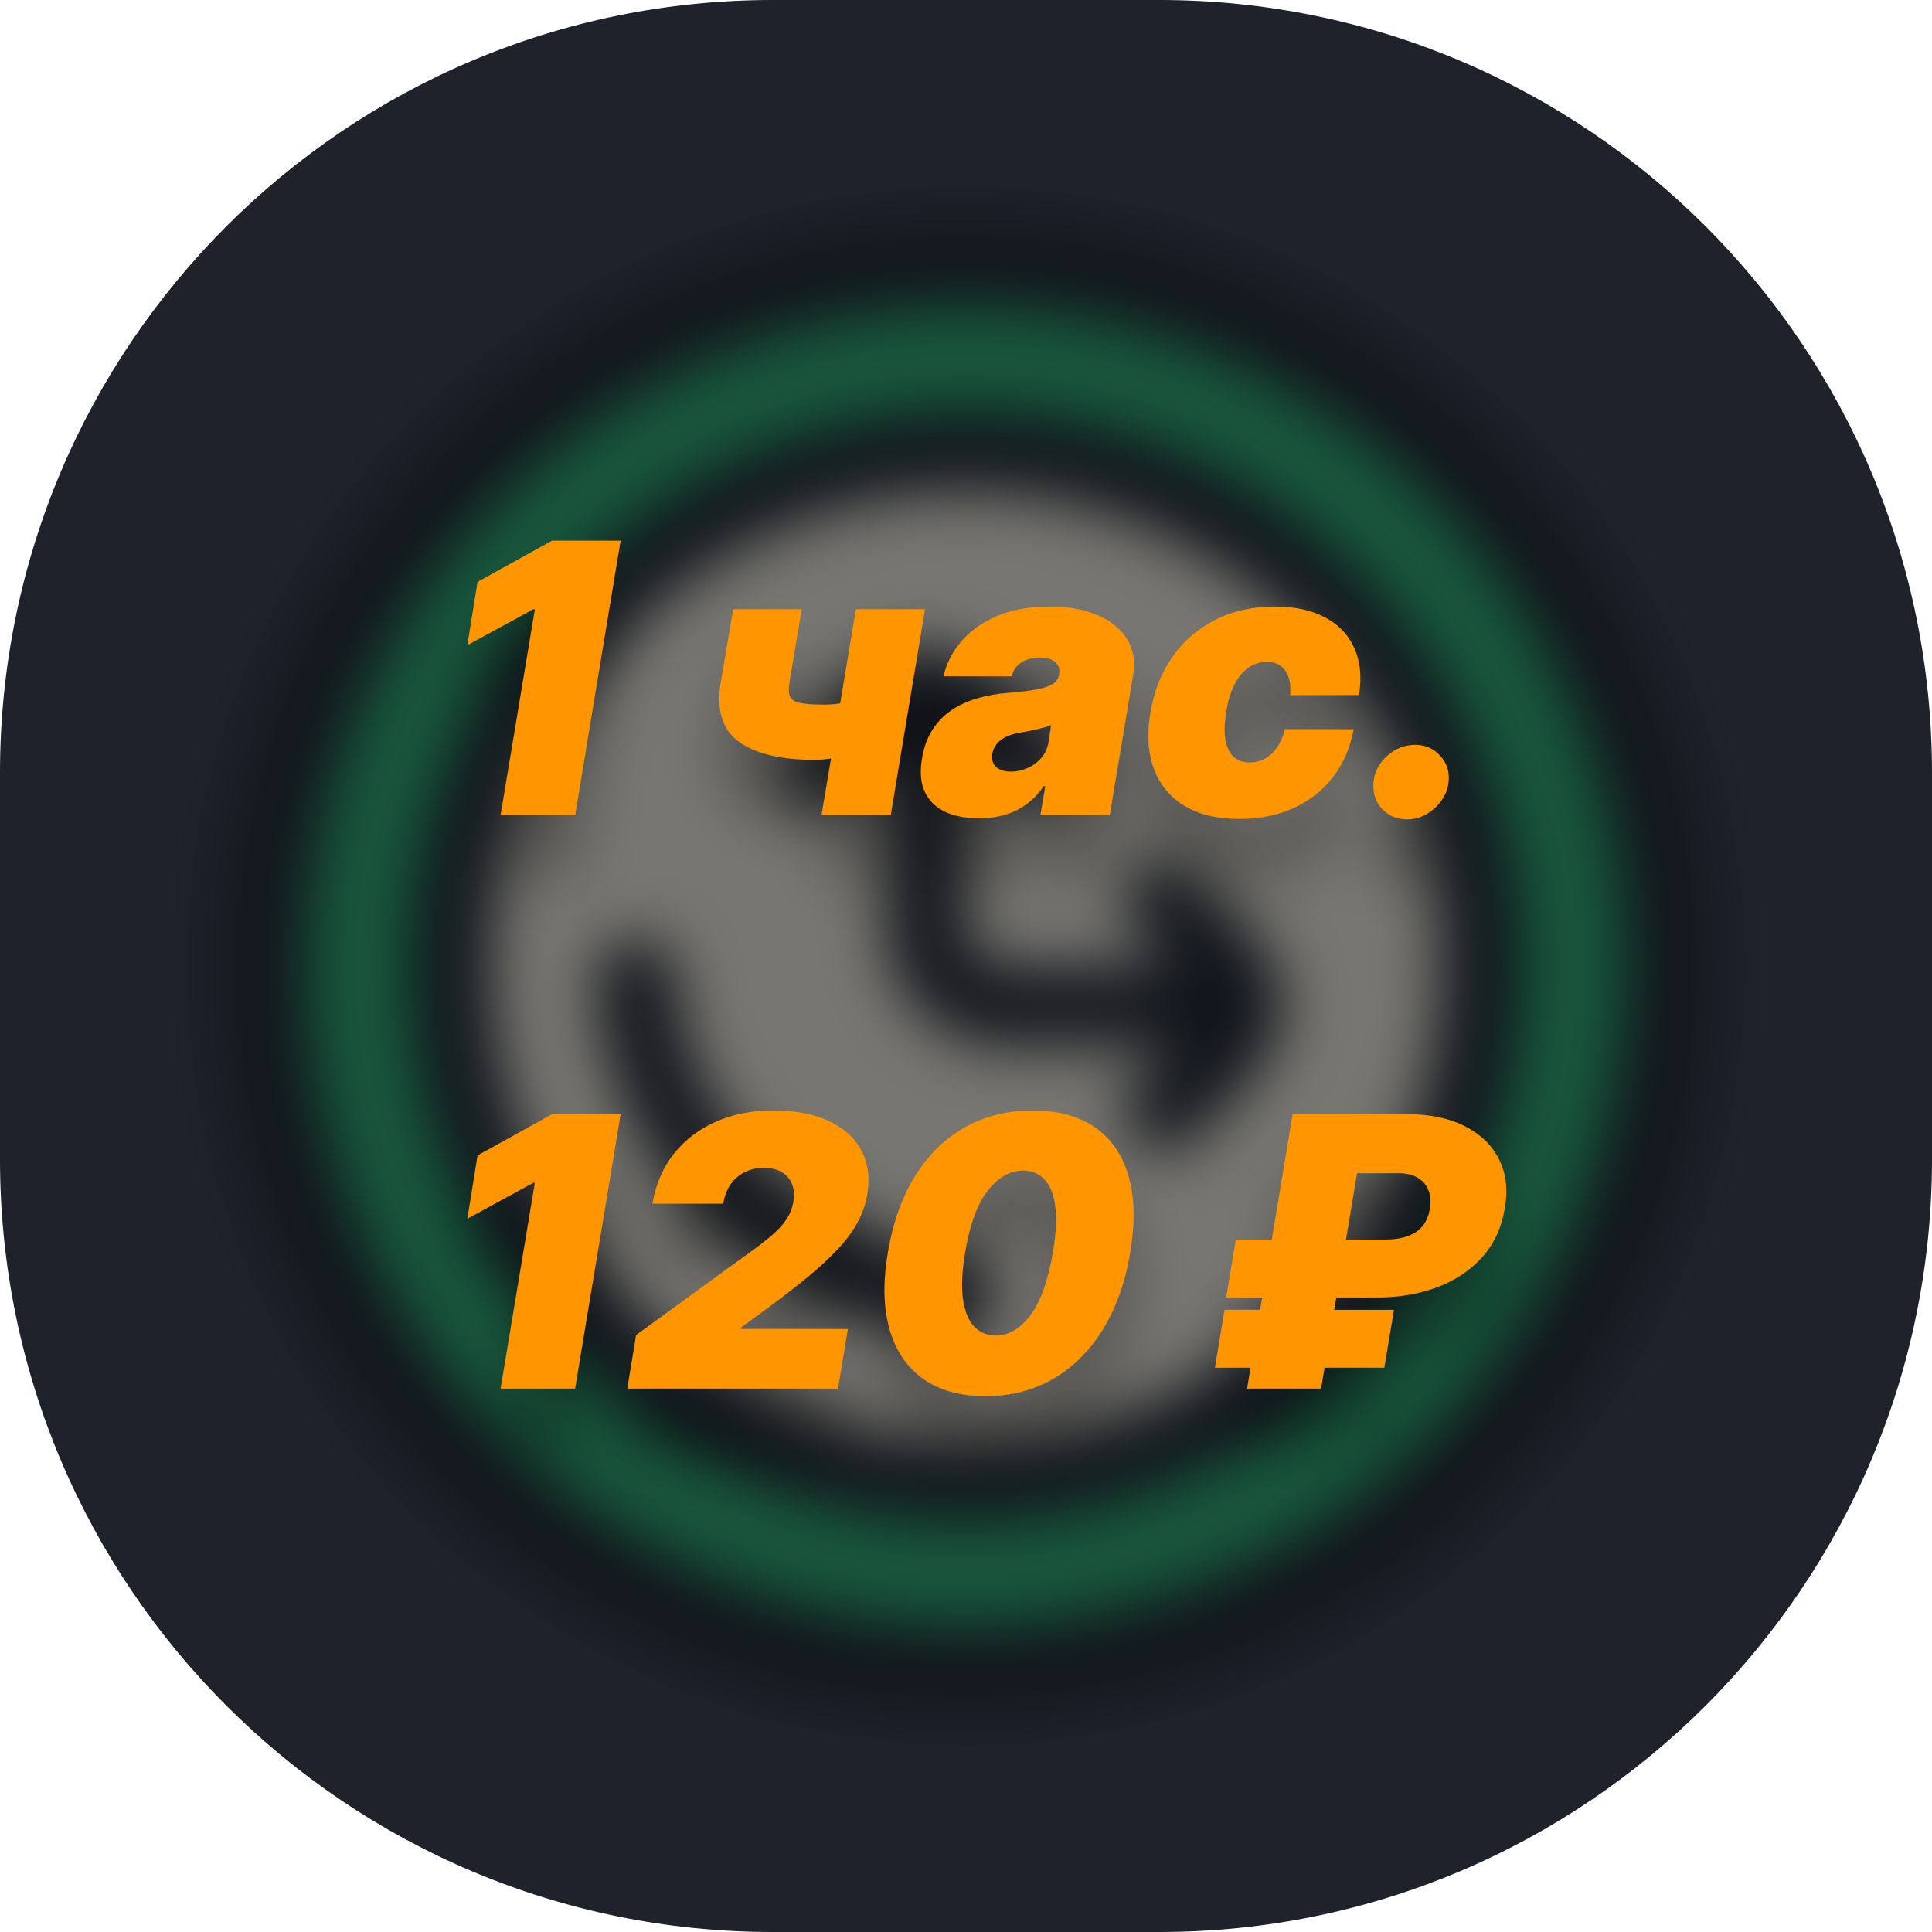
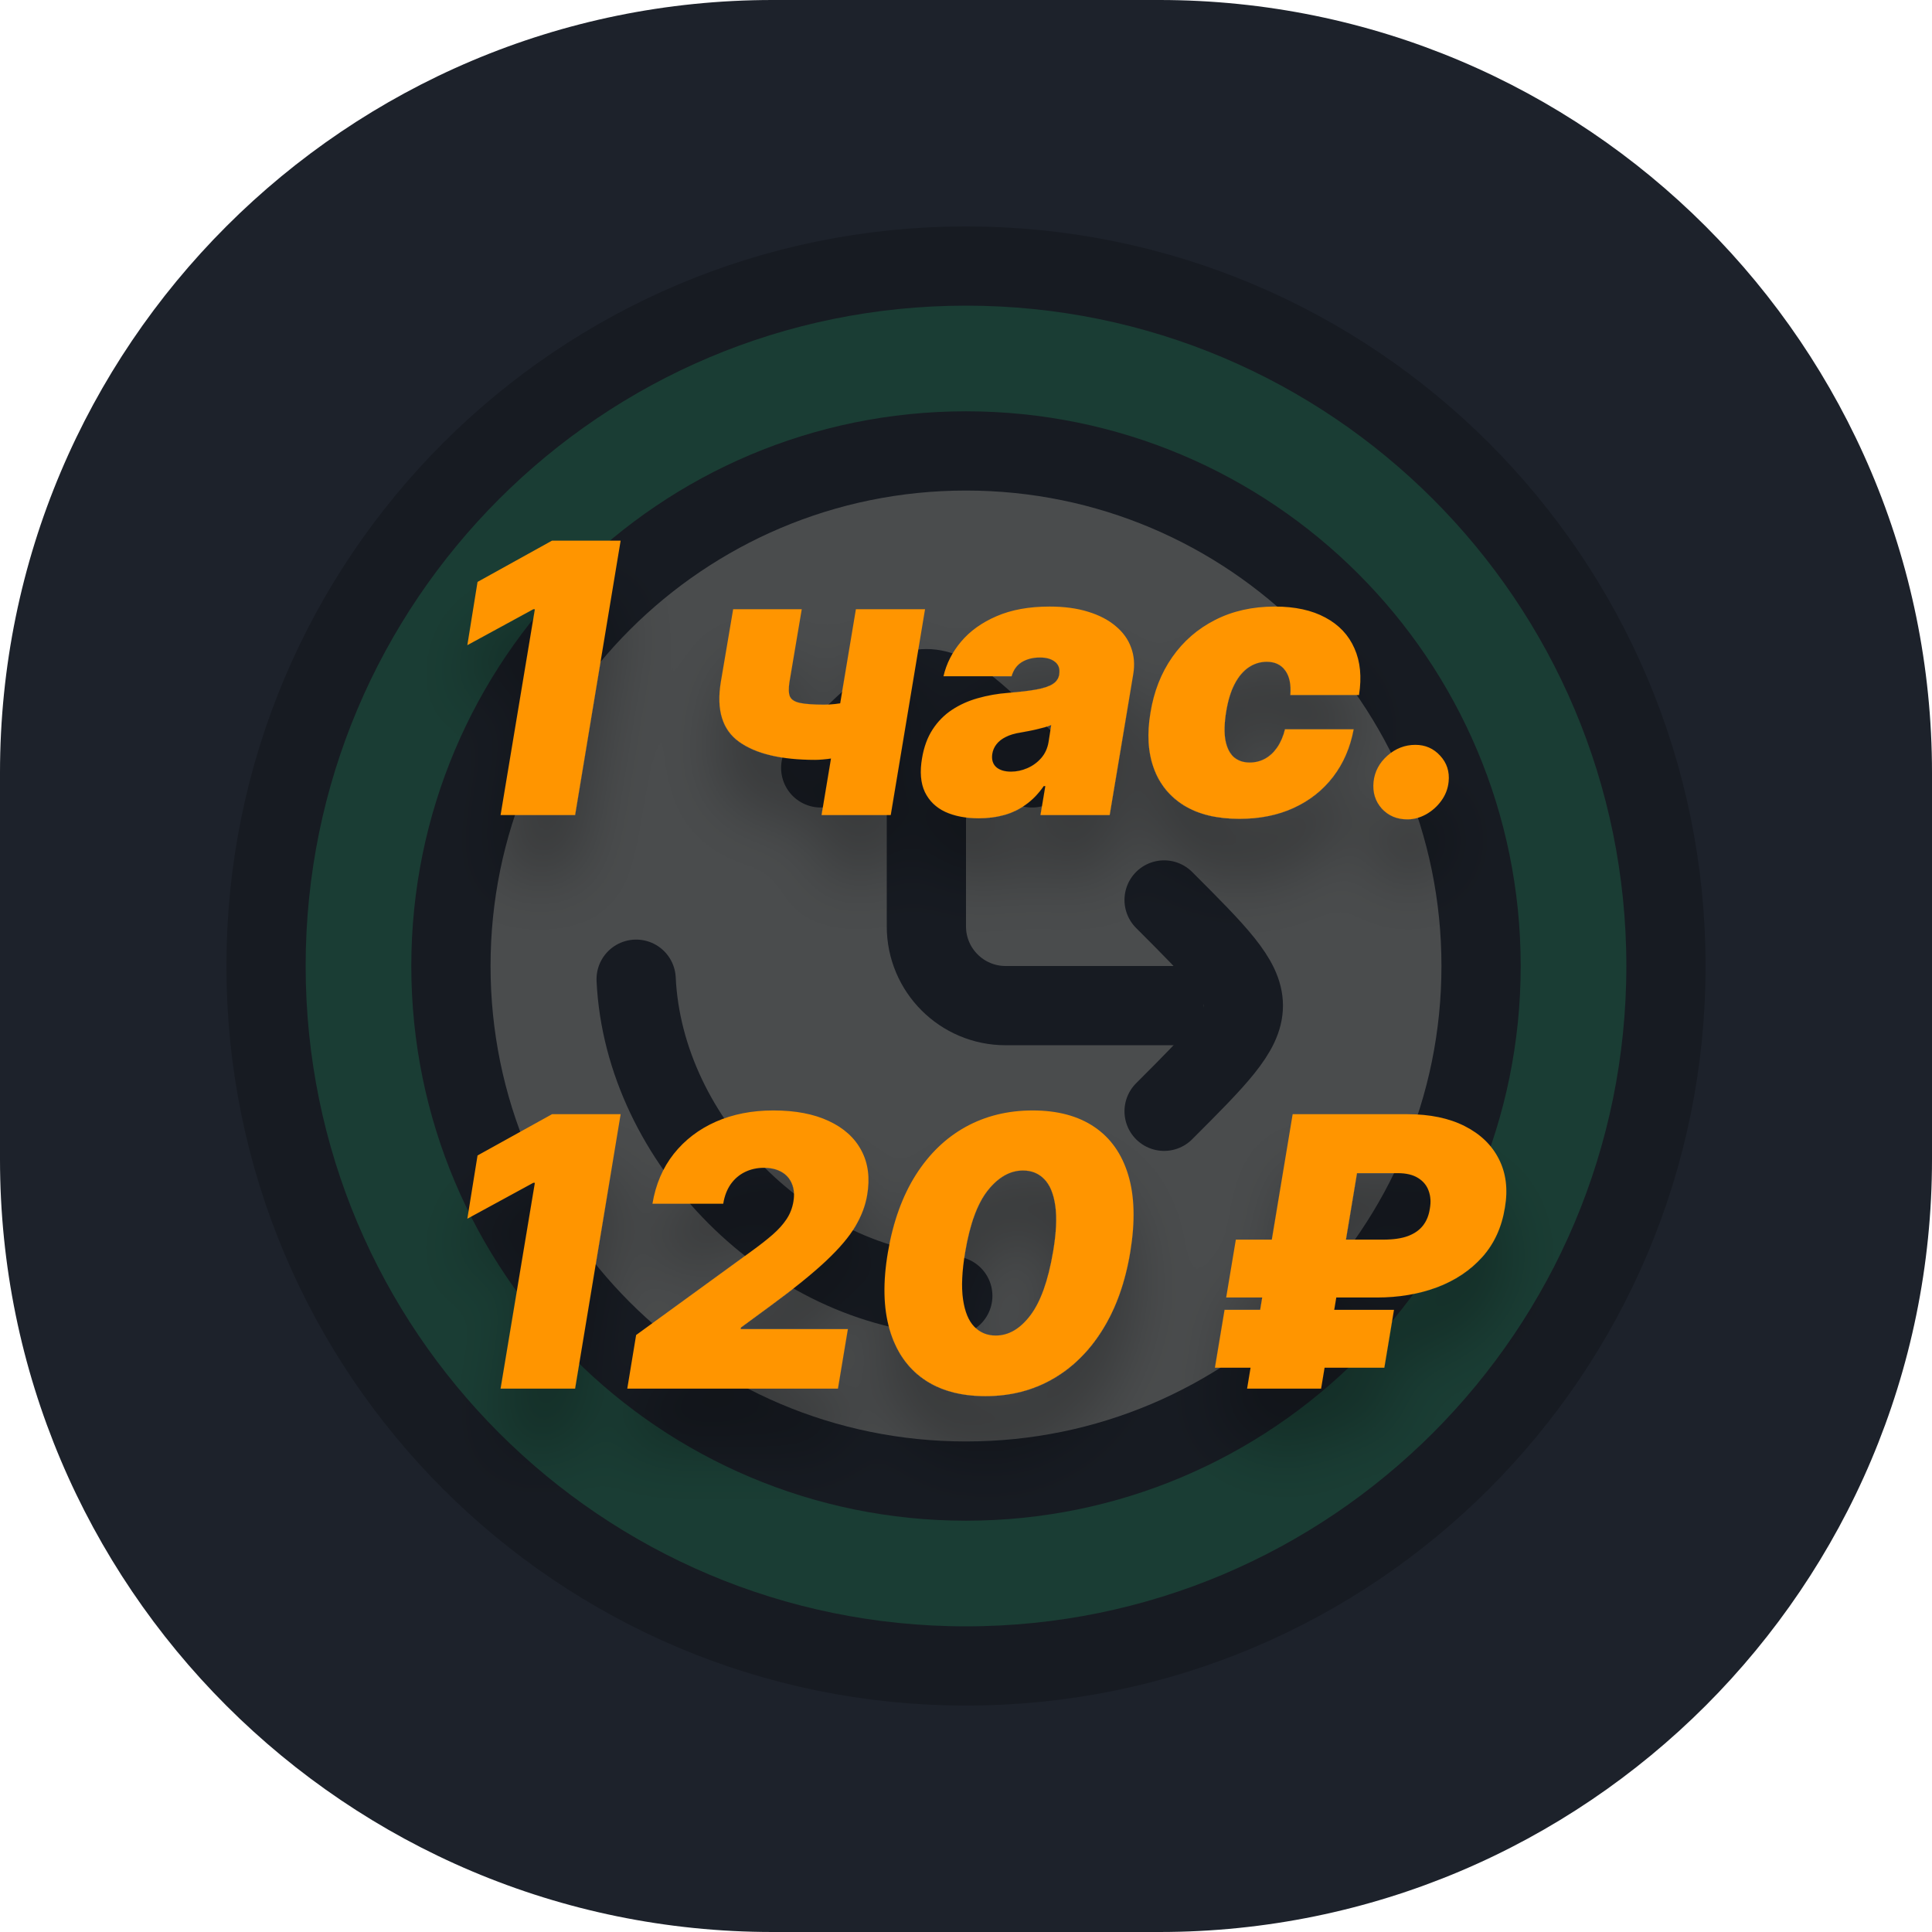
<svg xmlns="http://www.w3.org/2000/svg" width="128" height="128" viewBox="0 0 128 128" fill="none">
  <rect width="128" height="128" rx="51.2" fill="#1D222B" />
-   <g opacity="0.4" filter="url(#filter0_f_75_67)">
+   <g opacity="0.2" filter="url(#filter0_b_75_67)">
    <circle cx="64" cy="64" r="46.375" fill="#0FA958" stroke="black" stroke-width="5.25" />
    <circle cx="64" cy="64" r="34.125" fill="#FFF4D9" stroke="black" stroke-width="5.25" />
    <path d="M63.125 85.854C52.383 85.349 42.651 75.617 42.146 64.875" stroke="black" stroke-width="5.25" stroke-linecap="round" />
    <path d="M61.375 45.625V61.375C61.375 64.275 63.725 66.625 66.625 66.625H79.75" stroke="black" stroke-width="5.25" stroke-linejoin="round" />
    <path d="M54.375 50.875C57.875 47.375 59.625 45.625 61.375 45.625C63.125 45.625 64.875 47.375 68.375 50.875" stroke="black" stroke-width="5.25" stroke-linecap="round" />
    <path d="M77.125 59.625C80.625 63.125 82.375 64.875 82.375 66.625C82.375 68.375 80.625 70.125 77.125 73.625" stroke="black" stroke-width="5.25" stroke-linecap="round" />
  </g>
  <g filter="url(#filter1_d_75_67)">
    <path d="M41.119 35.818L38.101 54H33.165L35.437 40.364H35.331L30.963 42.743L31.638 38.553L36.574 35.818H41.119ZM61.286 40.364L59.013 54H54.432L56.705 40.364H61.286ZM57.948 46.01L57.344 49.668C57.166 49.774 56.864 49.881 56.438 49.987C56.018 50.088 55.58 50.174 55.124 50.245C54.669 50.31 54.296 50.342 54.006 50.342C51.775 50.342 50.1 49.946 48.981 49.153C47.862 48.36 47.454 47.04 47.756 45.193L48.573 40.364H53.118L52.301 45.193C52.236 45.608 52.245 45.921 52.328 46.134C52.417 46.347 52.636 46.492 52.985 46.569C53.34 46.646 53.882 46.685 54.61 46.685C55.059 46.685 55.551 46.631 56.083 46.525C56.622 46.412 57.243 46.241 57.948 46.01ZM64.853 54.213C63.989 54.213 63.246 54.071 62.624 53.787C62.009 53.497 61.559 53.059 61.275 52.473C60.997 51.881 60.934 51.135 61.088 50.236C61.213 49.49 61.446 48.854 61.79 48.327C62.133 47.8 62.559 47.368 63.068 47.031C63.577 46.694 64.148 46.436 64.782 46.258C65.421 46.075 66.096 45.957 66.806 45.903C67.575 45.844 68.2 45.77 68.679 45.681C69.158 45.593 69.516 45.471 69.753 45.318C69.99 45.164 70.132 44.956 70.179 44.696V44.66C70.233 44.305 70.138 44.033 69.895 43.844C69.658 43.654 69.327 43.56 68.901 43.56C68.439 43.56 68.04 43.66 67.702 43.861C67.371 44.063 67.143 44.376 67.019 44.803H62.509C62.698 43.974 63.086 43.211 63.672 42.512C64.264 41.808 65.048 41.245 66.024 40.825C67.007 40.399 68.179 40.186 69.54 40.186C70.511 40.186 71.363 40.301 72.097 40.532C72.831 40.757 73.437 41.074 73.917 41.482C74.402 41.885 74.743 42.358 74.938 42.903C75.139 43.441 75.186 44.027 75.08 44.66L73.517 54H68.936L69.256 52.082H69.149C68.794 52.591 68.395 53.003 67.951 53.316C67.513 53.63 67.034 53.858 66.513 54C65.998 54.142 65.444 54.213 64.853 54.213ZM66.983 51.124C67.35 51.124 67.711 51.047 68.066 50.893C68.421 50.739 68.726 50.517 68.981 50.227C69.235 49.937 69.398 49.585 69.469 49.17L69.647 48.034C69.516 48.087 69.371 48.138 69.212 48.185C69.058 48.226 68.895 48.268 68.723 48.309C68.558 48.351 68.38 48.389 68.191 48.425C68.007 48.46 67.818 48.496 67.623 48.531C67.232 48.59 66.903 48.688 66.637 48.824C66.371 48.954 66.163 49.117 66.016 49.312C65.868 49.502 65.776 49.715 65.74 49.952C65.687 50.325 65.773 50.615 65.998 50.822C66.229 51.023 66.557 51.124 66.983 51.124ZM82.118 54.249C80.638 54.249 79.419 53.956 78.46 53.37C77.501 52.778 76.83 51.955 76.445 50.902C76.06 49.842 75.986 48.614 76.223 47.217C76.448 45.821 76.927 44.595 77.661 43.542C78.401 42.483 79.348 41.66 80.502 41.074C81.662 40.482 82.982 40.186 84.462 40.186C85.799 40.186 86.915 40.429 87.809 40.914C88.708 41.394 89.35 42.074 89.735 42.956C90.126 43.832 90.226 44.862 90.037 46.045H85.492C85.545 45.335 85.429 44.791 85.145 44.412C84.867 44.033 84.462 43.844 83.929 43.844C83.491 43.844 83.089 43.968 82.722 44.217C82.361 44.459 82.05 44.829 81.79 45.326C81.535 45.818 81.349 46.436 81.23 47.182C81.112 47.928 81.097 48.549 81.186 49.046C81.281 49.537 81.464 49.907 81.736 50.156C82.014 50.399 82.367 50.52 82.793 50.52C83.16 50.52 83.497 50.437 83.805 50.271C84.118 50.1 84.388 49.851 84.613 49.526C84.844 49.194 85.018 48.792 85.136 48.318H89.682C89.457 49.526 89.004 50.573 88.324 51.461C87.643 52.349 86.776 53.035 85.722 53.521C84.669 54.006 83.467 54.249 82.118 54.249ZM93.24 54.284C92.547 54.284 91.982 54.044 91.544 53.565C91.112 53.08 90.932 52.491 91.003 51.798C91.074 51.124 91.379 50.547 91.917 50.067C92.462 49.588 93.08 49.348 93.773 49.348C94.43 49.348 94.977 49.588 95.415 50.067C95.859 50.547 96.045 51.124 95.974 51.798C95.927 52.26 95.764 52.68 95.486 53.059C95.214 53.432 94.876 53.731 94.474 53.956C94.077 54.175 93.666 54.284 93.24 54.284ZM41.119 73.818L38.101 92H33.165L35.437 78.364H35.331L30.963 80.743L31.638 76.553L36.574 73.818H41.119ZM41.559 92L42.145 88.449L49.869 82.838C50.383 82.465 50.827 82.116 51.2 81.79C51.579 81.459 51.884 81.119 52.115 80.769C52.346 80.42 52.496 80.033 52.567 79.606C52.644 79.139 52.609 78.74 52.461 78.408C52.319 78.071 52.088 77.813 51.768 77.636C51.449 77.458 51.064 77.369 50.614 77.369C50.159 77.369 49.741 77.461 49.362 77.644C48.984 77.828 48.667 78.097 48.413 78.452C48.164 78.808 47.998 79.24 47.915 79.749H43.228C43.441 78.47 43.911 77.369 44.639 76.446C45.373 75.523 46.303 74.812 47.427 74.315C48.558 73.818 49.827 73.57 51.236 73.57C52.692 73.57 53.917 73.803 54.911 74.271C55.906 74.733 56.625 75.384 57.069 76.224C57.518 77.064 57.646 78.05 57.45 79.18C57.332 79.879 57.069 80.571 56.66 81.258C56.258 81.944 55.61 82.708 54.716 83.548C53.828 84.383 52.597 85.377 51.023 86.531L49.087 87.952L49.07 88.058H56.172L55.515 92H41.559ZM65.294 92.497C63.637 92.497 62.267 92.118 61.184 91.361C60.1 90.597 59.352 89.502 58.938 88.076C58.523 86.65 58.488 84.939 58.831 82.945C59.174 80.944 59.787 79.246 60.669 77.849C61.556 76.452 62.657 75.39 63.971 74.662C65.291 73.934 66.774 73.57 68.419 73.57C70.064 73.57 71.426 73.934 72.503 74.662C73.58 75.39 74.329 76.452 74.749 77.849C75.169 79.24 75.213 80.938 74.882 82.945C74.551 84.945 73.941 86.659 73.053 88.085C72.171 89.511 71.068 90.603 69.742 91.361C68.422 92.118 66.939 92.497 65.294 92.497ZM65.969 88.484C66.821 88.484 67.585 88.04 68.259 87.153C68.94 86.259 69.443 84.856 69.769 82.945C69.981 81.702 70.032 80.684 69.919 79.891C69.807 79.092 69.564 78.503 69.191 78.124C68.819 77.739 68.348 77.547 67.78 77.547C66.928 77.547 66.152 77.982 65.454 78.852C64.761 79.716 64.258 81.08 63.945 82.945C63.731 84.223 63.684 85.271 63.803 86.087C63.921 86.904 64.169 87.508 64.548 87.898C64.927 88.289 65.401 88.484 65.969 88.484ZM91.218 85.963H81.239L81.878 82.128H91.679C92.313 82.128 92.842 82.051 93.269 81.897C93.701 81.737 94.035 81.506 94.272 81.204C94.514 80.897 94.668 80.518 94.733 80.068C94.81 79.642 94.784 79.251 94.653 78.896C94.529 78.541 94.295 78.257 93.952 78.044C93.615 77.831 93.165 77.724 92.603 77.724H89.904L87.525 92H82.624L85.642 73.818H93.242C94.739 73.818 96.006 74.082 97.042 74.608C98.083 75.135 98.838 75.863 99.305 76.792C99.779 77.722 99.912 78.79 99.705 79.997C99.498 81.299 98.998 82.394 98.205 83.282C97.412 84.164 96.411 84.833 95.204 85.288C93.996 85.738 92.668 85.963 91.218 85.963ZM92.354 86.78L91.715 90.615H80.493L81.132 86.78H92.354Z" fill="#FF9500" />
  </g>
  <defs>
-     <filter id="filter0_f_75_67" x="4" y="4" width="120" height="120" filterUnits="userSpaceOnUse" color-interpolation-filters="sRGB">
+     <filter id="filter0_b_75_67" x="4" y="4" width="120" height="120" filterUnits="userSpaceOnUse" color-interpolation-filters="sRGB">
      <feFlood flood-opacity="0" result="BackgroundImageFix" />
-       <feBlend mode="normal" in="SourceGraphic" in2="BackgroundImageFix" result="shape" />
-       <feGaussianBlur stdDeviation="2" result="effect1_foregroundBlur_75_67" />
+       <feGaussianBlur in="BackgroundImageFix" stdDeviation="2" />
+       <feComposite in2="SourceAlpha" operator="in" result="effect1_backgroundBlur_75_67" />
+       <feBlend mode="normal" in="SourceGraphic" in2="effect1_backgroundBlur_75_67" result="shape" />
    </filter>
    <filter id="filter1_d_75_67" x="26.963" y="35.818" width="77.053" height="64.679" filterUnits="userSpaceOnUse" color-interpolation-filters="sRGB">
      <feFlood flood-opacity="0" result="BackgroundImageFix" />
      <feColorMatrix in="SourceAlpha" type="matrix" values="0 0 0 0 0 0 0 0 0 0 0 0 0 0 0 0 0 0 127 0" result="hardAlpha" />
      <feOffset dy="4" />
      <feGaussianBlur stdDeviation="2" />
      <feComposite in2="hardAlpha" operator="out" />
      <feColorMatrix type="matrix" values="0 0 0 0 0 0 0 0 0 0 0 0 0 0 0 0 0 0 0.25 0" />
      <feBlend mode="normal" in2="BackgroundImageFix" result="effect1_dropShadow_75_67" />
      <feBlend mode="normal" in="SourceGraphic" in2="effect1_dropShadow_75_67" result="shape" />
    </filter>
  </defs>
</svg>
